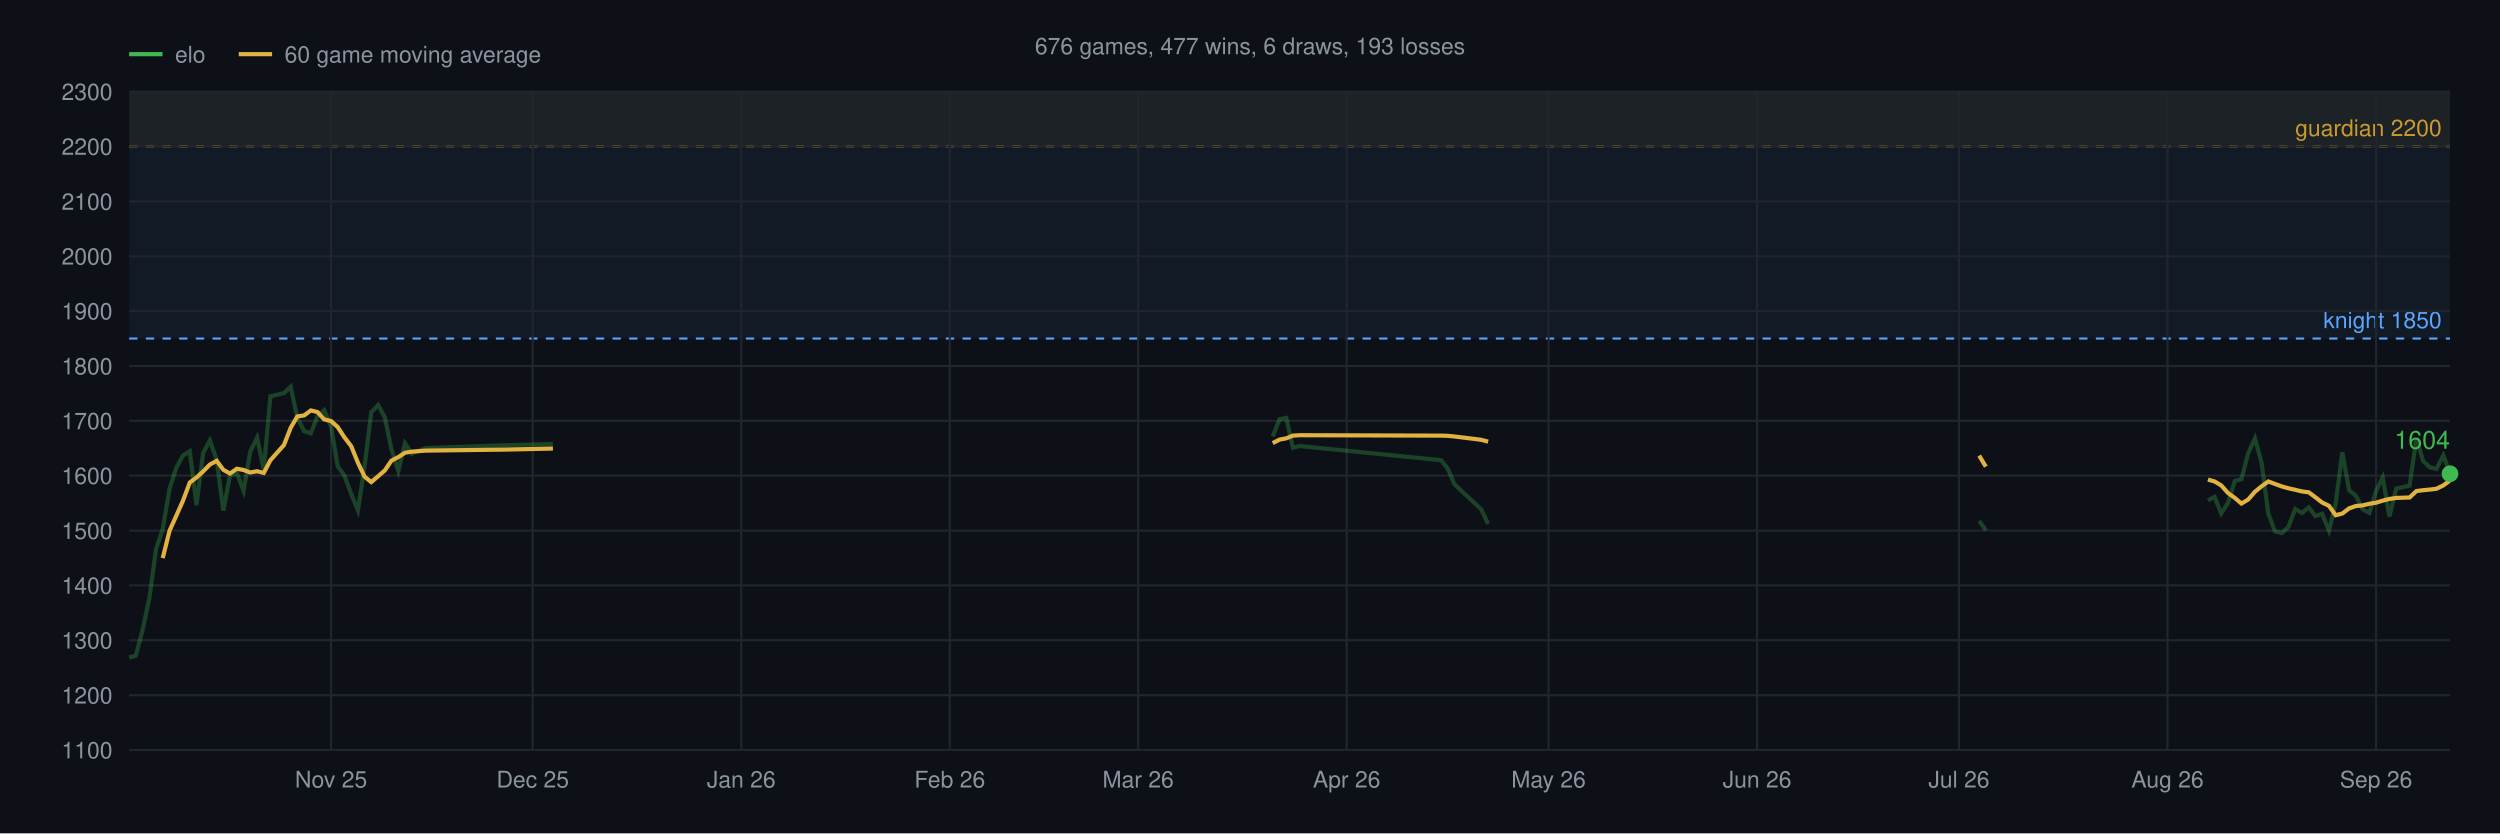
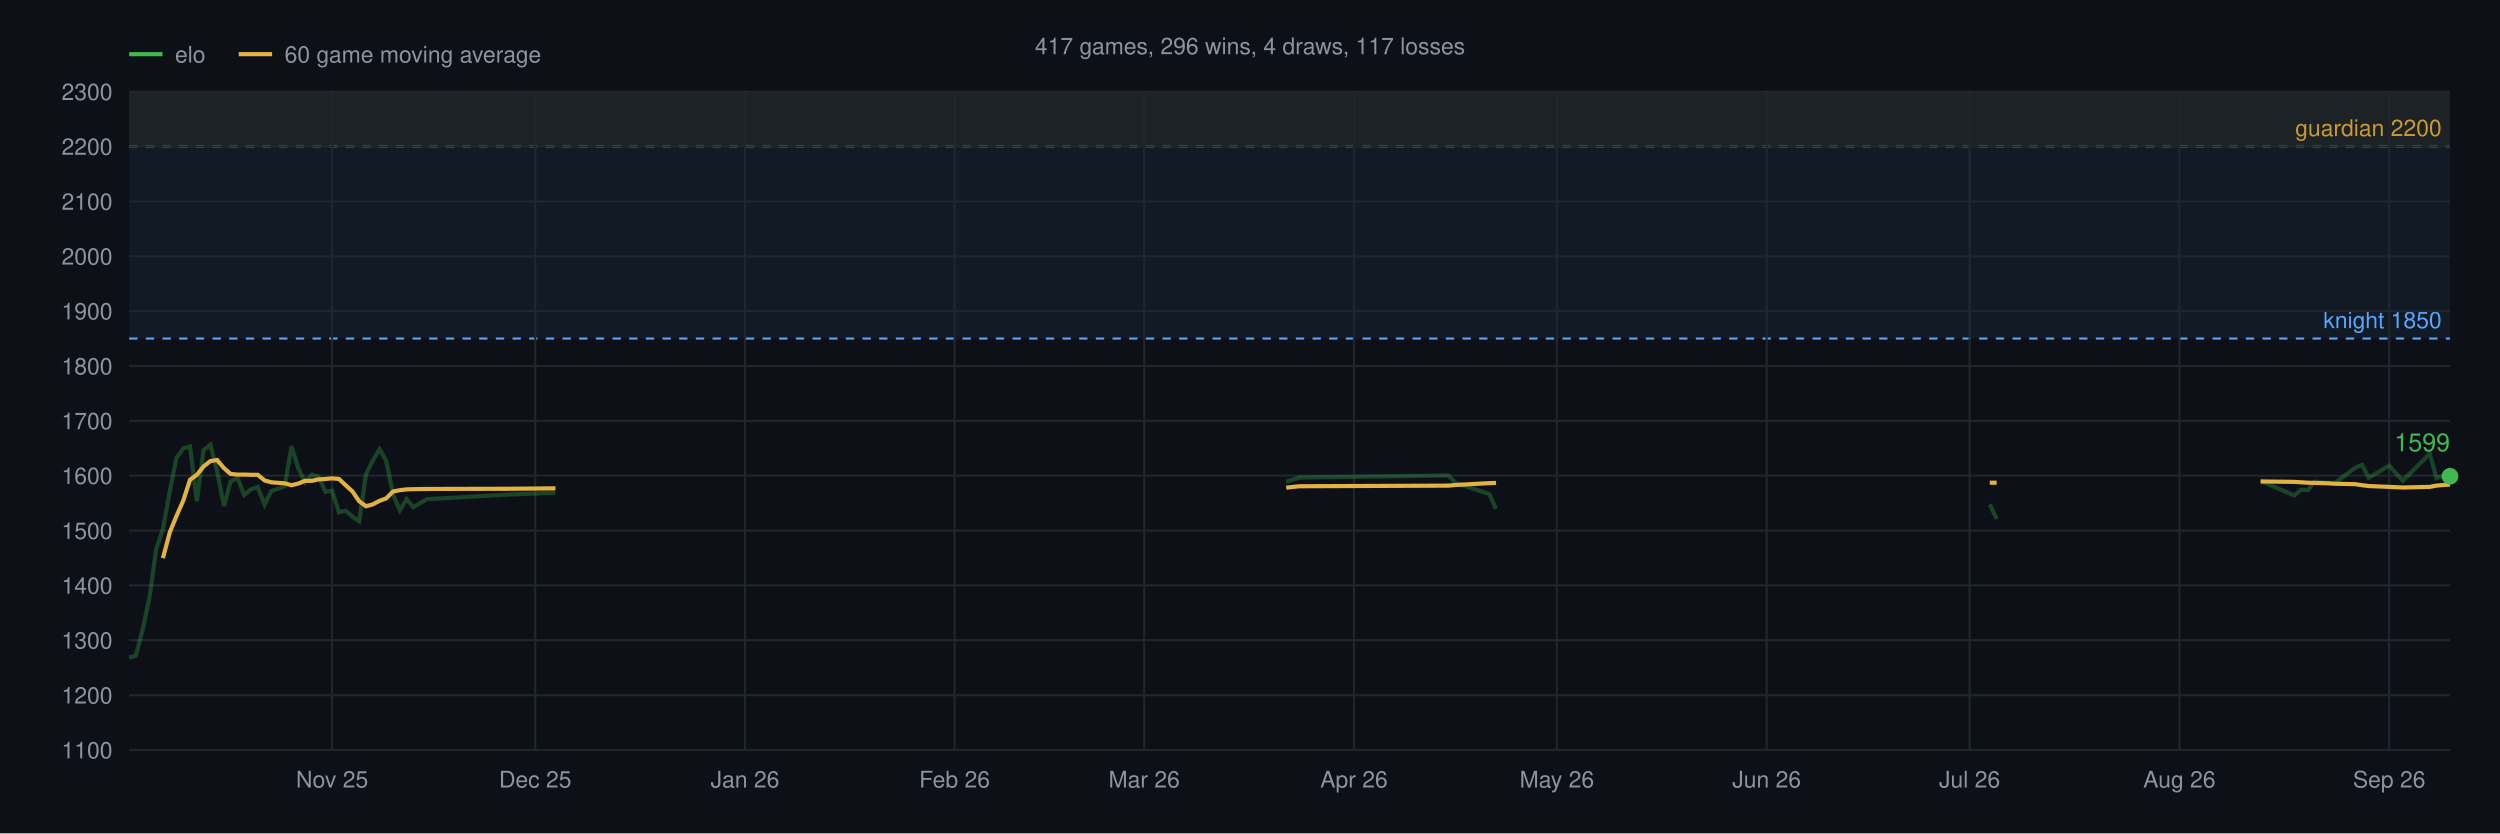
<svg xmlns="http://www.w3.org/2000/svg" viewBox="0 0 1200 400" font-family="Helvetica,sans-serif">
  <rect width="1200" height="400" fill="#0d1117" />
-   <text x="600" y="26" text-anchor="middle" font-size="11" fill="#8b949e">676 games, 477 wins, 6 draws, 193 losses</text>
+   <text x="600" y="26" text-anchor="middle" font-size="11" fill="#8b949e">417 games, 296 wins, 4 draws, 117 losses</text>
  <rect x="62" y="44" width="1114" height="26.3" fill="#d29922" fill-opacity="0.06" />
  <line x1="62" y1="70.3" x2="1176" y2="70.3" stroke="#d29922" stroke-width="1" stroke-dasharray="4 4" />
  <text x="1172" y="65.3" text-anchor="end" font-size="11" fill="#d29922">guardian 2200</text>
  <rect x="62" y="44" width="1114" height="118.5" fill="#58a6ff" fill-opacity="0.06" />
  <line x1="62" y1="162.5" x2="1176" y2="162.5" stroke="#58a6ff" stroke-width="1" stroke-dasharray="4 4" />
  <text x="1172" y="157.5" text-anchor="end" font-size="11" fill="#58a6ff">knight 1850</text>
  <line x1="62" y1="360.0" x2="1176" y2="360.0" stroke="#21262d" stroke-width="1" />
  <text x="54" y="364.0" text-anchor="end" font-size="11" fill="#8b949e">1100</text>
  <line x1="62" y1="333.7" x2="1176" y2="333.7" stroke="#21262d" stroke-width="1" />
  <text x="54" y="337.7" text-anchor="end" font-size="11" fill="#8b949e">1200</text>
  <line x1="62" y1="307.3" x2="1176" y2="307.3" stroke="#21262d" stroke-width="1" />
  <text x="54" y="311.3" text-anchor="end" font-size="11" fill="#8b949e">1300</text>
  <line x1="62" y1="281.0" x2="1176" y2="281.0" stroke="#21262d" stroke-width="1" />
  <text x="54" y="285.0" text-anchor="end" font-size="11" fill="#8b949e">1400</text>
  <line x1="62" y1="254.7" x2="1176" y2="254.7" stroke="#21262d" stroke-width="1" />
  <text x="54" y="258.7" text-anchor="end" font-size="11" fill="#8b949e">1500</text>
  <line x1="62" y1="228.3" x2="1176" y2="228.3" stroke="#21262d" stroke-width="1" />
  <text x="54" y="232.3" text-anchor="end" font-size="11" fill="#8b949e">1600</text>
  <line x1="62" y1="202.0" x2="1176" y2="202.0" stroke="#21262d" stroke-width="1" />
  <text x="54" y="206.0" text-anchor="end" font-size="11" fill="#8b949e">1700</text>
  <line x1="62" y1="175.7" x2="1176" y2="175.7" stroke="#21262d" stroke-width="1" />
  <text x="54" y="179.7" text-anchor="end" font-size="11" fill="#8b949e">1800</text>
  <line x1="62" y1="149.3" x2="1176" y2="149.3" stroke="#21262d" stroke-width="1" />
  <text x="54" y="153.3" text-anchor="end" font-size="11" fill="#8b949e">1900</text>
  <line x1="62" y1="123.0" x2="1176" y2="123.0" stroke="#21262d" stroke-width="1" />
  <text x="54" y="127.0" text-anchor="end" font-size="11" fill="#8b949e">2000</text>
  <line x1="62" y1="96.7" x2="1176" y2="96.7" stroke="#21262d" stroke-width="1" />
  <text x="54" y="100.7" text-anchor="end" font-size="11" fill="#8b949e">2100</text>
  <line x1="62" y1="70.3" x2="1176" y2="70.3" stroke="#21262d" stroke-width="1" />
  <text x="54" y="74.3" text-anchor="end" font-size="11" fill="#8b949e">2200</text>
  <line x1="62" y1="44.0" x2="1176" y2="44.0" stroke="#21262d" stroke-width="1" />
  <text x="54" y="48.0" text-anchor="end" font-size="11" fill="#8b949e">2300</text>
-   <line x1="158.9" y1="44" x2="158.9" y2="360" stroke="#21262d" stroke-width="1" />
-   <text x="158.9" y="378" text-anchor="middle" font-size="11" fill="#8b949e">Nov 25</text>
-   <line x1="255.7" y1="44" x2="255.7" y2="360" stroke="#21262d" stroke-width="1" />
-   <text x="255.7" y="378" text-anchor="middle" font-size="11" fill="#8b949e">Dec 25</text>
-   <line x1="355.8" y1="44" x2="355.8" y2="360" stroke="#21262d" stroke-width="1" />
-   <text x="355.8" y="378" text-anchor="middle" font-size="11" fill="#8b949e">Jan 26</text>
-   <line x1="455.9" y1="44" x2="455.9" y2="360" stroke="#21262d" stroke-width="1" />
-   <text x="455.9" y="378" text-anchor="middle" font-size="11" fill="#8b949e">Feb 26</text>
-   <line x1="546.3" y1="44" x2="546.3" y2="360" stroke="#21262d" stroke-width="1" />
-   <text x="546.3" y="378" text-anchor="middle" font-size="11" fill="#8b949e">Mar 26</text>
-   <line x1="646.4" y1="44" x2="646.4" y2="360" stroke="#21262d" stroke-width="1" />
-   <text x="646.4" y="378" text-anchor="middle" font-size="11" fill="#8b949e">Apr 26</text>
-   <line x1="743.3" y1="44" x2="743.3" y2="360" stroke="#21262d" stroke-width="1" />
-   <text x="743.3" y="378" text-anchor="middle" font-size="11" fill="#8b949e">May 26</text>
-   <line x1="843.4" y1="44" x2="843.4" y2="360" stroke="#21262d" stroke-width="1" />
-   <text x="843.4" y="378" text-anchor="middle" font-size="11" fill="#8b949e">Jun 26</text>
-   <line x1="940.3" y1="44" x2="940.3" y2="360" stroke="#21262d" stroke-width="1" />
-   <text x="940.3" y="378" text-anchor="middle" font-size="11" fill="#8b949e">Jul 26</text>
-   <line x1="1040.4" y1="44" x2="1040.4" y2="360" stroke="#21262d" stroke-width="1" />
-   <text x="1040.4" y="378" text-anchor="middle" font-size="11" fill="#8b949e">Aug 26</text>
-   <line x1="1140.5" y1="44" x2="1140.5" y2="360" stroke="#21262d" stroke-width="1" />
-   <text x="1140.5" y="378" text-anchor="middle" font-size="11" fill="#8b949e">Sep 26</text>
-   <polyline points="62.0,315.6 65.2,314.7 68.5,302.1 71.7,287.1 74.9,263.5 78.1,254.0 81.4,234.6 84.6,224.5 87.8,218.7 91.1,216.6 94.3,242.5 97.5,217.5 100.7,211.4 104.0,220.7 107.2,245.1 110.4,228.2 113.7,227.1 116.9,235.6 120.1,216.9 123.4,210.1 126.6,225.3 129.8,190.2 136.3,188.7 139.5,185.6 142.7,200.5 146.0,207.0 149.2,208.0 152.4,199.8 155.6,196.9 158.9,204.7 162.1,223.8 165.3,228.2 168.6,237.1 171.8,245.0 175.0,223.8 178.2,197.9 181.5,194.4 184.7,200.3 187.9,215.7 191.2,226.1 194.4,212.8 197.6,217.8 204.1,215.1 242.8,213.7 265.4,213.1" fill="none" stroke="#3fb950" stroke-width="2" stroke-opacity="0.3" />
-   <polyline points="610.9,209.5 614.2,201.2 617.4,200.6 620.6,214.9 623.8,214.1 691.7,220.9 694.9,224.9 698.1,232.4 711.0,244.5 714.3,251.5" fill="none" stroke="#3fb950" stroke-width="2" stroke-opacity="0.3" />
-   <polyline points="950.0,250.0 953.2,254.5" fill="none" stroke="#3fb950" stroke-width="2" stroke-opacity="0.3" />
-   <polyline points="1059.8,240.2 1063.0,238.5 1066.2,246.5 1069.4,241.5 1072.7,230.9 1075.9,230.0 1079.1,217.6 1082.4,210.4 1085.6,222.4 1088.8,246.6 1092.0,255.1 1095.3,255.9 1098.5,252.8 1101.7,244.3 1105.0,246.2 1108.2,243.5 1111.4,247.7 1114.6,246.6 1117.9,254.7 1121.1,241.8 1124.3,217.1 1127.6,235.4 1130.8,237.9 1134.0,244.4 1137.3,246.2 1140.5,235.7 1143.7,229.2 1146.9,247.9 1150.2,234.5 1156.6,233.1 1159.9,210.3 1163.1,221.3 1166.3,224.3 1169.5,225.1 1172.8,218.6 1176.0,227.4" fill="none" stroke="#3fb950" stroke-width="2" stroke-opacity="0.3" />
-   <polyline points="78.1,267.9 81.4,254.7 84.6,247.6 87.8,240.4 91.1,231.6 94.3,229.2 97.5,226.3 100.7,223.0 104.0,221.2 107.2,225.5 110.4,227.3 113.7,225.0 116.9,225.6 120.1,226.8 123.4,226.2 126.6,227.0 129.8,220.9 136.3,213.6 139.5,205.4 142.7,199.9 146.0,199.4 149.2,197.0 152.4,197.8 155.6,201.3 158.9,202.1 162.1,205.0 165.3,209.9 168.6,214.2 171.8,222.1 175.0,228.8 178.2,231.4 181.5,228.6 184.7,225.8 187.9,221.1 191.2,219.4 194.4,217.3 197.6,216.8 204.1,216.3 242.8,215.8 265.4,215.3" fill="none" stroke="#e3b341" stroke-width="2" stroke-opacity="1" />
-   <polyline points="610.9,212.7 614.2,211.0 617.4,210.4 620.6,209.1 623.8,208.9 691.7,209.1 694.9,209.2 698.1,209.5 711.0,211.1 714.3,212.0" fill="none" stroke="#e3b341" stroke-width="2" stroke-opacity="1" />
-   <polyline points="950.0,218.7 953.2,224.0" fill="none" stroke="#e3b341" stroke-width="2" stroke-opacity="1" />
-   <polyline points="1059.8,230.2 1063.0,231.1 1066.2,233.0 1069.4,236.6 1072.7,239.0 1075.9,241.7 1079.1,239.8 1082.4,236.0 1085.6,233.4 1088.8,231.1 1092.0,232.3 1095.3,233.5 1098.5,234.4 1101.7,235.1 1105.0,235.9 1108.2,236.3 1111.4,238.7 1114.6,241.2 1117.9,242.8 1121.1,247.3 1124.3,246.5 1127.6,244.0 1130.8,242.9 1134.0,242.6 1137.3,241.8 1140.5,241.3 1143.7,240.3 1146.9,239.5 1150.2,239.0 1156.6,238.8 1159.9,235.7 1163.1,235.3 1166.3,235.0 1169.5,234.6 1172.8,233.0 1176.0,230.6" fill="none" stroke="#e3b341" stroke-width="2" stroke-opacity="1" />
+   <line x1="159.4" y1="44" x2="159.4" y2="360" stroke="#21262d" stroke-width="1" />
+   <text x="159.4" y="378" text-anchor="middle" font-size="11" fill="#8b949e">Nov 25</text>
+   <line x1="256.9" y1="44" x2="256.9" y2="360" stroke="#21262d" stroke-width="1" />
+   <text x="256.9" y="378" text-anchor="middle" font-size="11" fill="#8b949e">Dec 25</text>
+   <line x1="357.6" y1="44" x2="357.6" y2="360" stroke="#21262d" stroke-width="1" />
+   <text x="357.6" y="378" text-anchor="middle" font-size="11" fill="#8b949e">Jan 26</text>
+   <line x1="458.2" y1="44" x2="458.2" y2="360" stroke="#21262d" stroke-width="1" />
+   <text x="458.2" y="378" text-anchor="middle" font-size="11" fill="#8b949e">Feb 26</text>
+   <line x1="549.2" y1="44" x2="549.2" y2="360" stroke="#21262d" stroke-width="1" />
+   <text x="549.2" y="378" text-anchor="middle" font-size="11" fill="#8b949e">Mar 26</text>
+   <line x1="649.9" y1="44" x2="649.9" y2="360" stroke="#21262d" stroke-width="1" />
+   <text x="649.9" y="378" text-anchor="middle" font-size="11" fill="#8b949e">Apr 26</text>
+   <line x1="747.3" y1="44" x2="747.3" y2="360" stroke="#21262d" stroke-width="1" />
+   <text x="747.3" y="378" text-anchor="middle" font-size="11" fill="#8b949e">May 26</text>
+   <line x1="848.0" y1="44" x2="848.0" y2="360" stroke="#21262d" stroke-width="1" />
+   <text x="848.0" y="378" text-anchor="middle" font-size="11" fill="#8b949e">Jun 26</text>
+   <line x1="945.4" y1="44" x2="945.4" y2="360" stroke="#21262d" stroke-width="1" />
+   <text x="945.4" y="378" text-anchor="middle" font-size="11" fill="#8b949e">Jul 26</text>
+   <line x1="1046.1" y1="44" x2="1046.1" y2="360" stroke="#21262d" stroke-width="1" />
+   <text x="1046.1" y="378" text-anchor="middle" font-size="11" fill="#8b949e">Aug 26</text>
+   <line x1="1146.8" y1="44" x2="1146.8" y2="360" stroke="#21262d" stroke-width="1" />
+   <text x="1146.8" y="378" text-anchor="middle" font-size="11" fill="#8b949e">Sep 26</text>
+   <polyline points="62.0,315.6 65.2,314.7 68.5,302.1 71.7,287.1 75.0,263.5 78.2,254.0 81.5,235.8 84.7,219.8 88.0,215.2 91.2,214.3 94.5,240.6 97.7,216.1 101.0,213.5 104.2,226.1 107.5,242.9 110.7,231.1 114.0,229.5 117.2,237.6 120.5,234.8 123.7,233.8 127.0,242.2 130.2,235.8 136.7,233.3 139.9,214.2 143.2,224.8 146.4,231.5 149.7,227.9 152.9,228.8 156.2,236.1 159.4,235.5 162.7,245.9 165.9,245.1 169.2,248.0 172.4,250.2 175.7,227.5 178.9,221.2 182.2,215.6 185.4,221.2 188.7,237.5 191.9,244.9 195.2,239.6 198.4,243.4 204.9,239.6 243.9,237.4 266.6,236.5" fill="none" stroke="#3fb950" stroke-width="2" stroke-opacity="0.3" />
+   <polyline points="617.4,231.3 620.6,230.2 623.9,229.2 695.3,228.2 698.6,231.8 714.8,237.1 718.1,244.3" fill="none" stroke="#3fb950" stroke-width="2" stroke-opacity="0.3" />
+   <polyline points="955.1,242.1 958.4,249.1" fill="none" stroke="#3fb950" stroke-width="2" stroke-opacity="0.3" />
+   <polyline points="1085.1,230.9 1101.3,237.8 1104.5,235.1 1107.8,235.2 1111.0,231.2 1117.5,231.7 1120.8,231.8 1130.5,224.5 1133.8,223.1 1137.0,229.3 1146.8,223.5 1153.3,230.8 1166.3,217.8 1169.5,229.5 1172.8,228.4 1176.0,228.6" fill="none" stroke="#3fb950" stroke-width="2" stroke-opacity="0.3" />
+   <polyline points="78.2,267.9 81.5,255.5 84.7,247.7 88.0,240.2 91.2,230.3 94.5,227.9 97.7,223.9 101.0,221.3 104.2,220.8 107.5,224.7 110.7,227.5 114.0,227.8 117.2,227.8 120.5,227.9 123.7,227.9 127.0,230.6 130.2,231.5 136.7,232.0 139.9,232.9 143.2,232.1 146.4,230.8 149.7,230.8 152.9,230.1 156.2,229.9 159.4,229.6 162.7,229.9 165.9,232.9 169.2,235.9 172.4,240.6 175.7,243.0 178.9,242.1 182.2,240.4 185.4,239.2 188.7,235.9 191.9,235.3 195.2,234.9 198.4,234.8 204.9,234.7 243.9,234.6 266.6,234.4" fill="none" stroke="#e3b341" stroke-width="2" stroke-opacity="1" />
+   <polyline points="617.4,234.1 620.6,233.7 623.9,233.4 695.3,233.1 698.6,232.8 714.8,231.9 718.1,231.8" fill="none" stroke="#e3b341" stroke-width="2" stroke-opacity="1" />
+   <polyline points="955.1,231.7 958.4,231.7" fill="none" stroke="#e3b341" stroke-width="2" stroke-opacity="1" />
+   <polyline points="1085.1,231.1 1101.3,231.3 1104.5,231.5 1107.8,231.7 1111.0,231.8 1117.5,232.0 1120.8,232.2 1130.5,232.4 1133.8,232.9 1137.0,233.3 1146.8,233.7 1153.3,234.0 1166.3,233.7 1169.5,233.1 1172.8,232.8 1176.0,232.6" fill="none" stroke="#e3b341" stroke-width="2" stroke-opacity="1" />
  <line x1="62" y1="26" x2="78" y2="26" stroke="#3fb950" stroke-width="2" />
  <text x="84" y="30" font-size="11" fill="#8b949e">elo</text>
  <line x1="114.6" y1="26" x2="130.6" y2="26" stroke="#e3b341" stroke-width="2" />
  <text x="136.6" y="30" font-size="11" fill="#8b949e">60 game moving average</text>
-   <circle cx="1176.0" cy="227.4" r="4" fill="#3fb950" />
-   <text x="1176.0" y="215.4" text-anchor="end" font-size="12" fill="#3fb950">1604</text>
+   <circle cx="1176.0" cy="228.6" r="4" fill="#3fb950" />
+   <text x="1176.0" y="216.6" text-anchor="end" font-size="12" fill="#3fb950">1599</text>
</svg>
